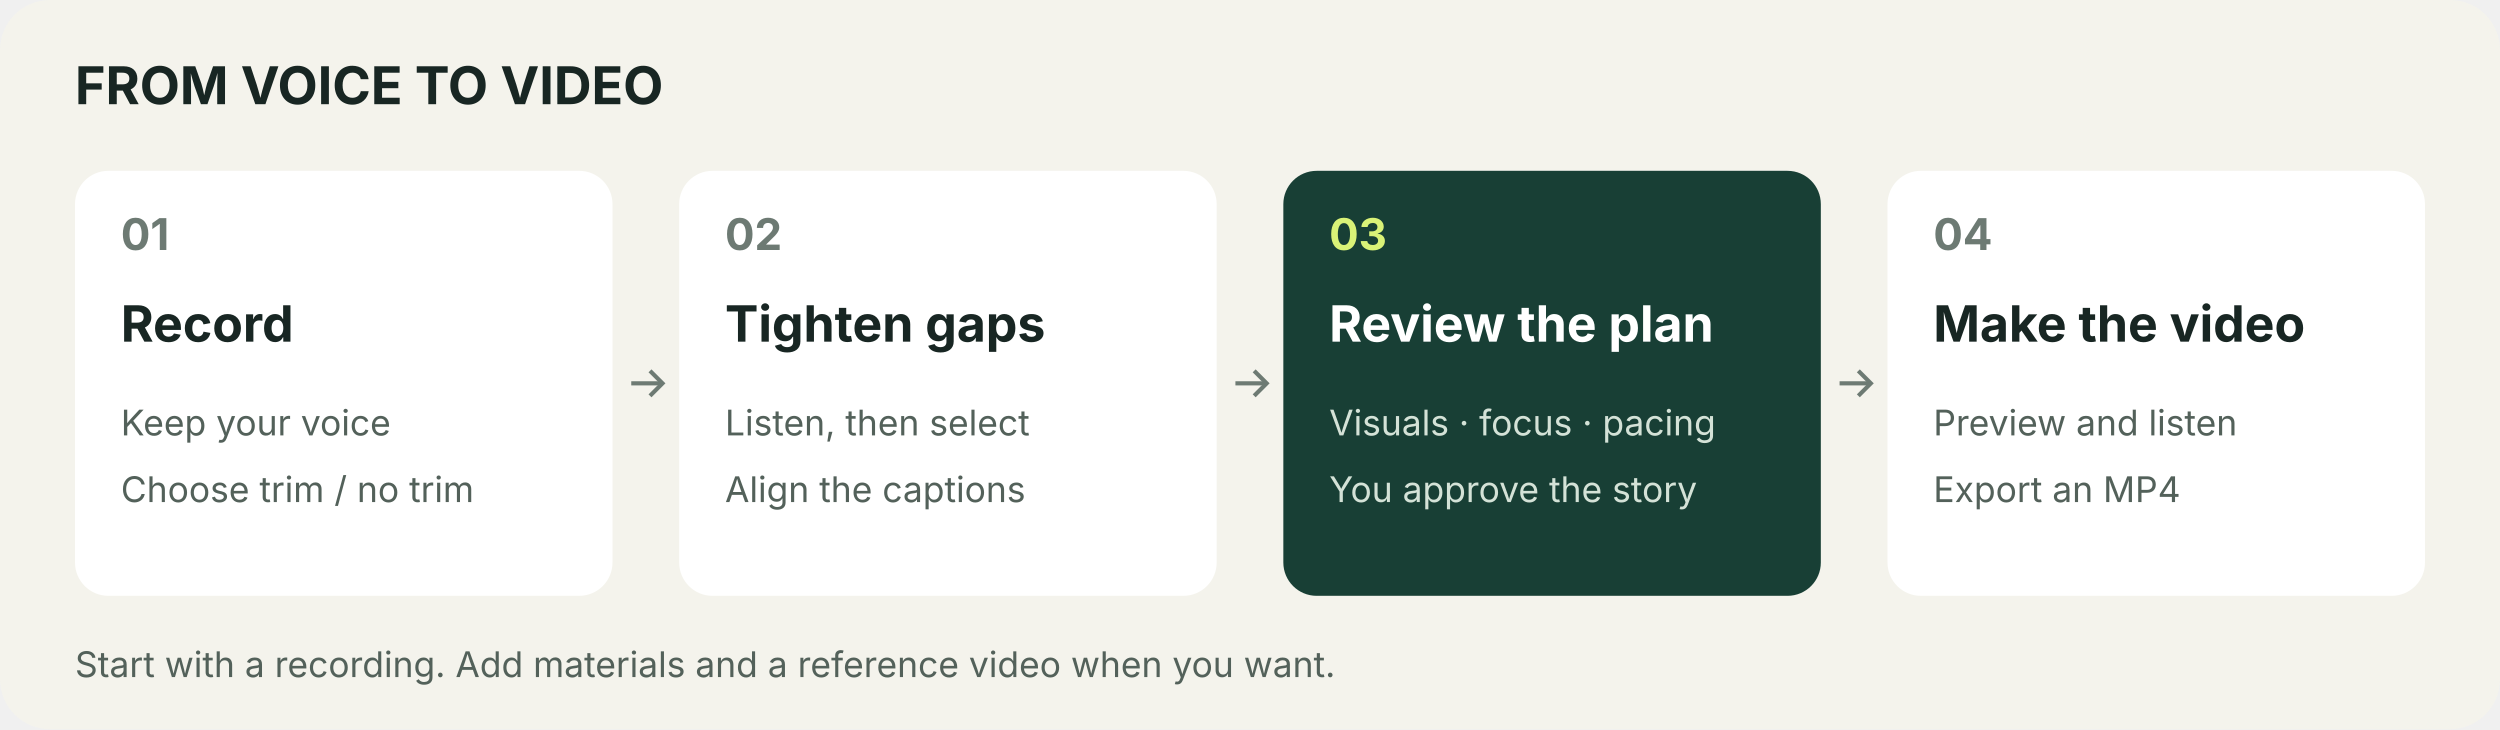
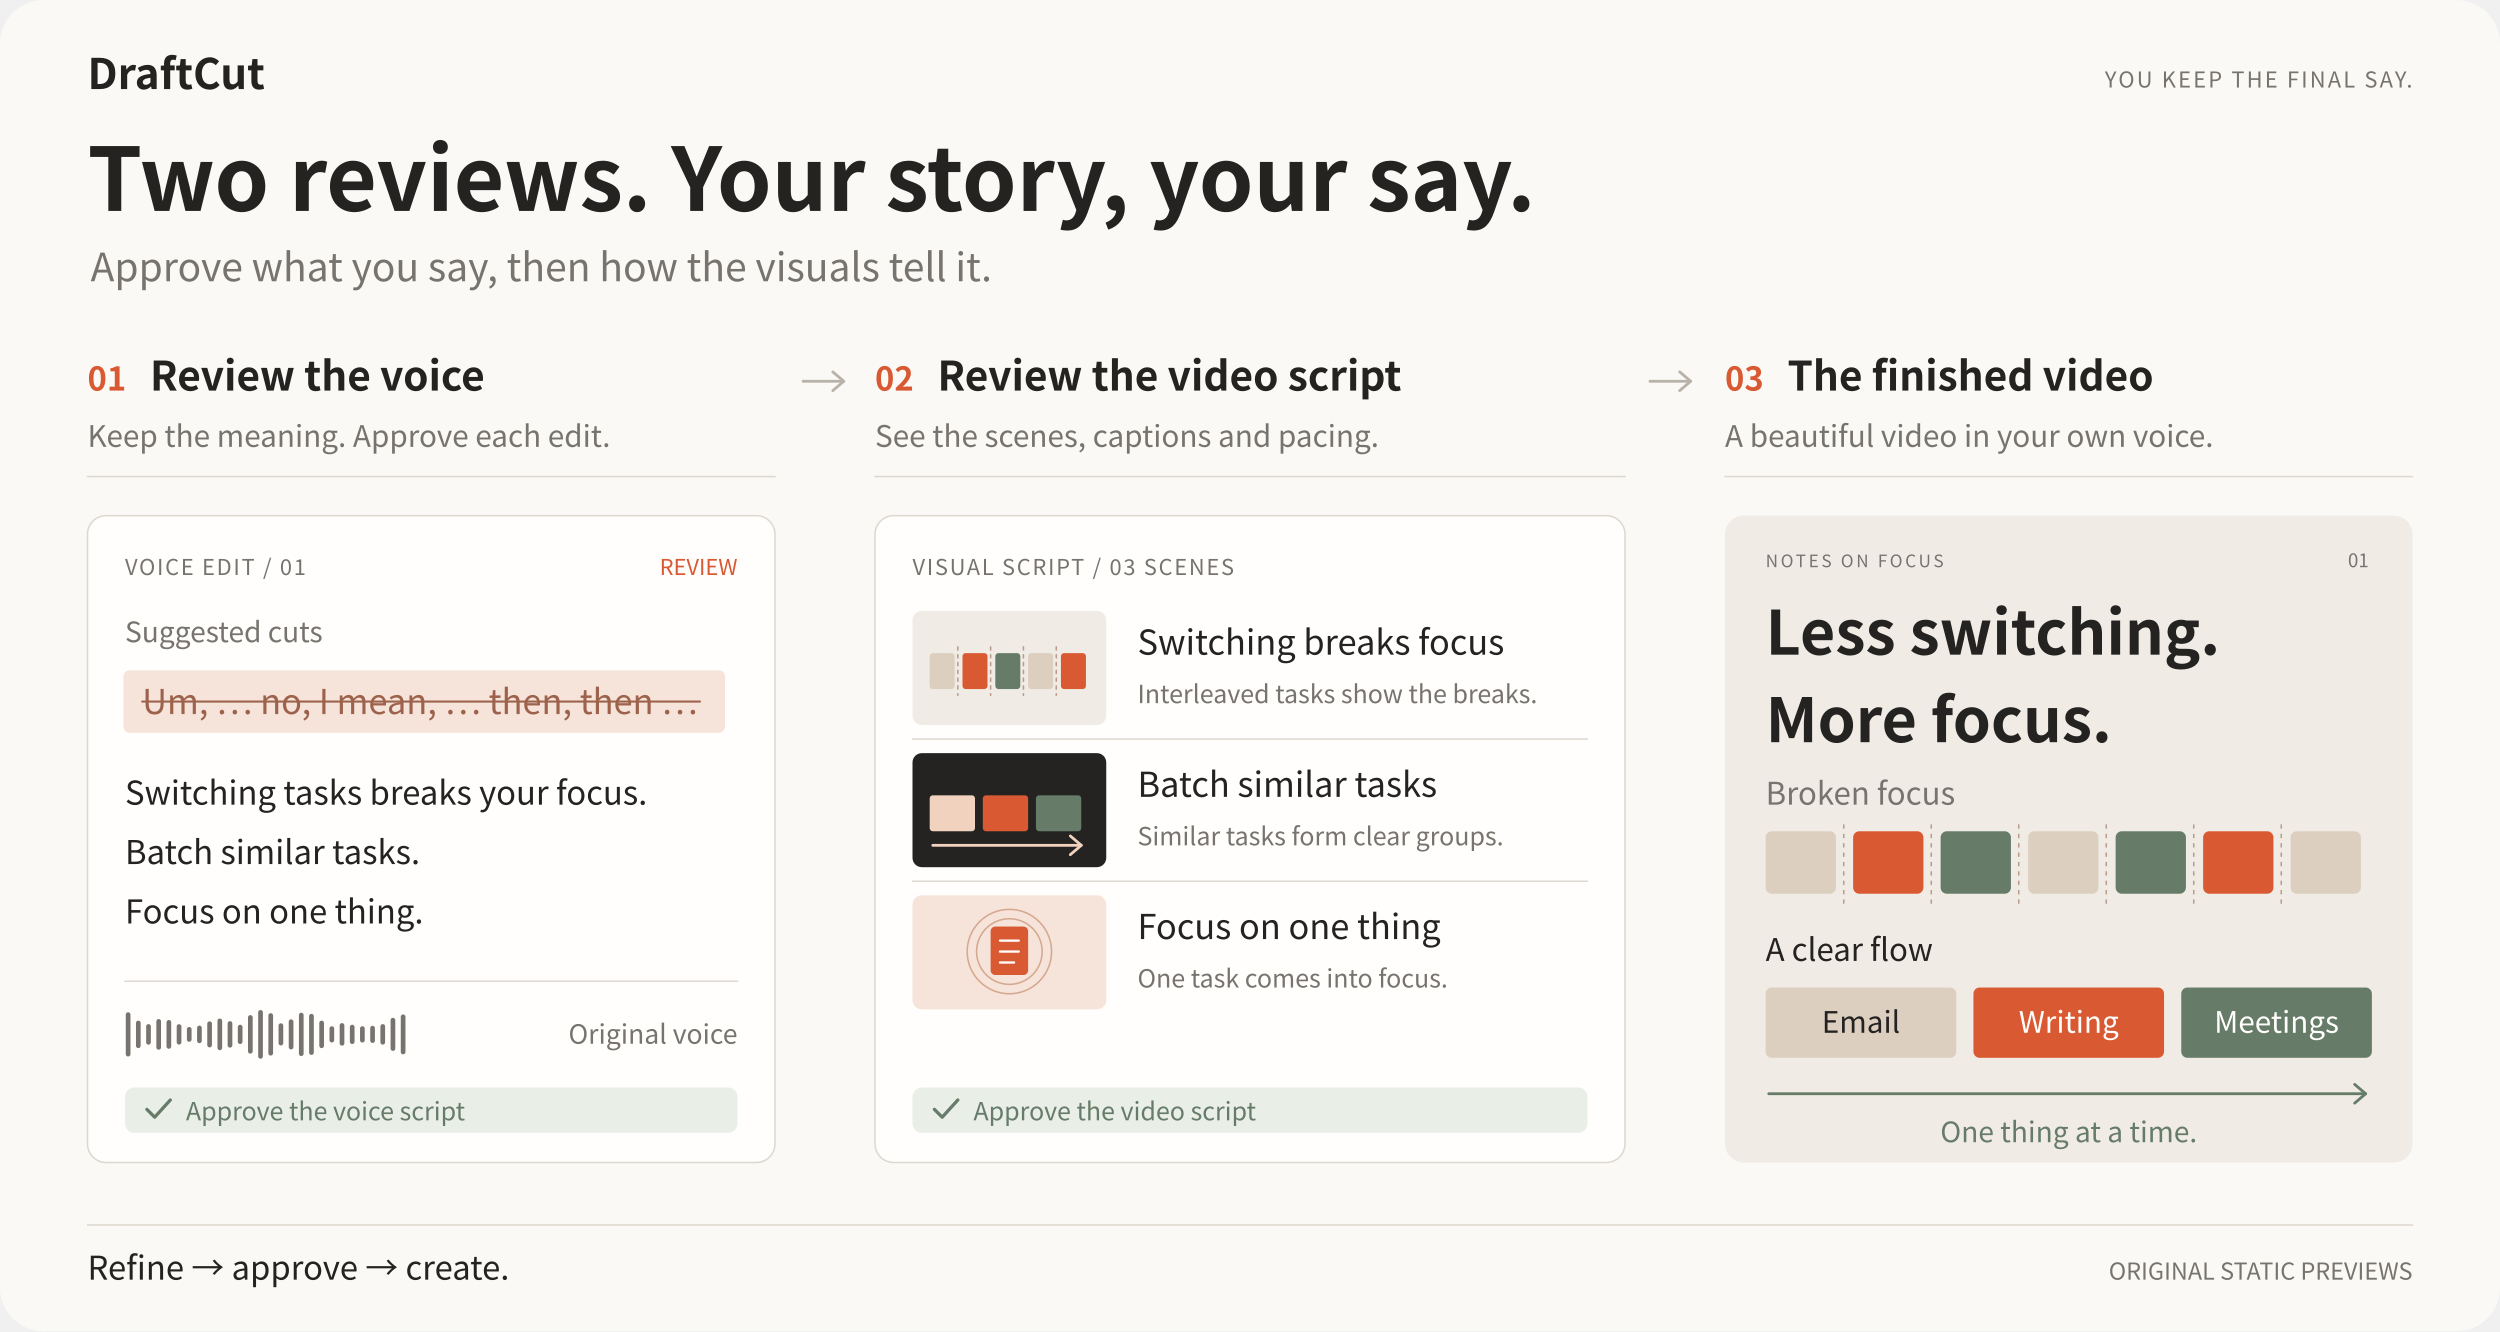
- <svg xmlns="http://www.w3.org/2000/svg" width="1200" height="350" viewBox="0 0 1200 350" role="img" aria-labelledby="title desc">
-   <g font-family="'Inter', 'PingFang SC', 'Microsoft YaHei', Arial, sans-serif">
-     <rect x="0" y="0" width="1200" height="350" rx="24" fill="#F4F3EC" />
-     <text x="36" y="50" font-size="25" fill="#182623" font-weight="650">FROM VOICE TO VIDEO</text>
-     <rect x="36" y="82" width="258" height="204" rx="16" fill="#FFFFFF" />
-     <text x="58" y="120" font-size="21" fill="#6D7A73" font-weight="650">01</text>
-     <text x="58" y="164" font-size="24" fill="#182623" font-weight="650">Record</text>
-     <text x="58" y="209" font-size="17" fill="#53615A" font-weight="400">Keep your voice</text>
-     <text x="58" y="241" font-size="17" fill="#53615A" font-weight="400">Choose trim / no trim</text>
-     <path d="M303 184L318 184" stroke="#6D7A73" stroke-width="2" fill="none" />
-     <path d="M312 178L318 184L312 190" stroke="#6D7A73" stroke-width="2" fill="none" />
-     <rect x="326" y="82" width="258" height="204" rx="16" fill="#FFFFFF" />
-     <text x="348" y="120" font-size="21" fill="#6D7A73" font-weight="650">02</text>
-     <text x="348" y="164" font-size="24" fill="#182623" font-weight="650">Tighten gaps</text>
-     <text x="348" y="209" font-size="17" fill="#53615A" font-weight="400">Listen, then select</text>
-     <text x="348" y="241" font-size="17" fill="#53615A" font-weight="400">Align the captions</text>
-     <path d="M593 184L608 184" stroke="#6D7A73" stroke-width="2" fill="none" />
-     <path d="M602 178L608 184L602 190" stroke="#6D7A73" stroke-width="2" fill="none" />
-     <rect x="616" y="82" width="258" height="204" rx="16" fill="#183F35" />
-     <text x="638" y="120" font-size="21" fill="#DAF277" font-weight="650">03</text>
-     <text x="638" y="164" font-size="24" fill="#FFFFFF" font-weight="650">Review the plan</text>
-     <text x="638" y="209" font-size="17" fill="#D4E2D7" font-weight="400">Visuals · focus · pacing</text>
-     <text x="638" y="241" font-size="17" fill="#D4E2D7" font-weight="400">You approve the story</text>
-     <path d="M883 184L898 184" stroke="#6D7A73" stroke-width="2" fill="none" />
-     <path d="M892 178L898 184L892 190" stroke="#6D7A73" stroke-width="2" fill="none" />
-     <rect x="906" y="82" width="258" height="204" rx="16" fill="#FFFFFF" />
-     <text x="928" y="120" font-size="21" fill="#6D7A73" font-weight="650">04</text>
-     <text x="928" y="164" font-size="24" fill="#182623" font-weight="650">Make the video</text>
-     <text x="928" y="209" font-size="17" fill="#53615A" font-weight="400">Preview and listen</text>
-     <text x="928" y="241" font-size="17" fill="#53615A" font-weight="400">Export an MP4</text>
-     <text x="36" y="325" font-size="17" fill="#53615A" font-weight="400">Start with a recording. Add materials and a reference video when you want.</text>
+ <svg xmlns="http://www.w3.org/2000/svg" width="1600" height="852" viewBox="0 0 1600 852" role="img" aria-labelledby="title desc">
+   <g font-family="'Avenir Next', 'PingFang SC', 'Noto Sans CJK SC', 'Microsoft YaHei', 'Hiragino Sans GB', 'Heiti SC', sans-serif">
+     <rect x="0" y="0" width="1600" height="852" rx="28" fill="#FAF9F6" />
+     <text x="56" y="57" font-size="27" fill="#242321" font-weight="650" text-anchor="start">DraftCut</text>
+     <text x="1544" y="56" font-size="14" fill="#77736E" font-weight="500" text-anchor="end" letter-spacing="1.4">YOU KEEP THE FINAL SAY.</text>
+     <text x="56" y="135" font-size="56" fill="#242321" font-weight="600" text-anchor="start">Two reviews. Your story, your say.</text>
+     <text x="58" y="180" font-size="25" fill="#77736E" font-weight="400" text-anchor="start">Approve what you say, then how the visuals tell it.</text>
+     <text x="56" y="250" font-size="21" fill="#D95932" font-weight="600" text-anchor="start">01</text>
+     <text x="96" y="250" font-size="26" fill="#242321" font-weight="600" text-anchor="start">Review the voice</text>
+     <text x="56" y="286" font-size="19" fill="#77736E" font-weight="400" text-anchor="start">Keep the meaning. Approve each edit.</text>
+     <path d="M56 305L496 305" fill="none" stroke="#DDD8D0" stroke-width="1" stroke-linecap="round" />
+     <text x="560" y="250" font-size="21" fill="#D95932" font-weight="600" text-anchor="start">02</text>
+     <text x="600" y="250" font-size="26" fill="#242321" font-weight="600" text-anchor="start">Review the video script</text>
+     <text x="560" y="286" font-size="19" fill="#77736E" font-weight="400" text-anchor="start">See the scenes, captions and pacing.</text>
+     <path d="M560 305L1040 305" fill="none" stroke="#DDD8D0" stroke-width="1" stroke-linecap="round" />
+     <text x="1104" y="250" font-size="21" fill="#D95932" font-weight="600" text-anchor="start">03</text>
+     <text x="1144" y="250" font-size="26" fill="#242321" font-weight="600" text-anchor="start">The finished video</text>
+     <text x="1104" y="286" font-size="19" fill="#77736E" font-weight="400" text-anchor="start">A beautiful video in your own voice.</text>
+     <path d="M1104 305L1544 305" fill="none" stroke="#DDD8D0" stroke-width="1" stroke-linecap="round" />
+     <path d="M514 244L540 244" fill="none" stroke="#B8B2A9" stroke-width="1.8" stroke-linecap="round" />
+     <path d="M533 238L540 244L533 250" stroke="#B8B2A9" stroke-width="1.8" fill="none" stroke-linecap="round" stroke-linejoin="round" />
+     <path d="M1056 244L1082 244" fill="none" stroke="#B8B2A9" stroke-width="1.8" stroke-linecap="round" />
+     <path d="M1075 238L1082 244L1075 250" stroke="#B8B2A9" stroke-width="1.8" fill="none" stroke-linecap="round" stroke-linejoin="round" />
+     <rect x="56" y="330" width="440" height="414" rx="12" fill="#FFFEFC" stroke="#DDD8D0" stroke-width="1" />
+     <text x="80" y="368" font-size="14" fill="#77736E" font-weight="500" text-anchor="start" letter-spacing="1.1">VOICE EDIT / 01</text>
+     <text x="472" y="368" font-size="14" fill="#D95932" font-weight="500" text-anchor="end">REVIEW</text>
+     <text x="80" y="411" font-size="18" fill="#77736E" font-weight="400" text-anchor="start">Suggested cuts</text>
+     <rect x="79" y="429" width="385" height="40" rx="4" fill="#F6E3DA" />
+     <text x="91" y="457" font-size="22" fill="#9D624B" font-weight="400" text-anchor="start">Um, … no, I mean, … then, then …</text>
+     <path d="M91 449L448 449" fill="none" stroke="#9D624B" stroke-width="1.3" stroke-linecap="round" />
+     <text x="80" y="515" font-size="21" fill="#242321" font-weight="500" text-anchor="start">Switching tasks breaks your focus.</text>
+     <text x="80" y="553" font-size="21" fill="#242321" font-weight="500" text-anchor="start">Batch similar tasks.</text>
+     <text x="80" y="591" font-size="21" fill="#242321" font-weight="500" text-anchor="start">Focus on one thing.</text>
+     <path d="M80 628L472 628" fill="none" stroke="#DDD8D0" stroke-width="1" stroke-linecap="round" />
+     <path d="M82.0 649.34L82.0 674.66" fill="none" stroke="#77736E" stroke-width="3" stroke-linecap="round" />
+     <path d="M88.52 654.71L88.52 669.29" fill="none" stroke="#77736E" stroke-width="3" stroke-linecap="round" />
+     <path d="M95.04 656.91L95.04 667.09" fill="none" stroke="#77736E" stroke-width="3" stroke-linecap="round" />
+     <path d="M101.56 653.69L101.56 670.31" fill="none" stroke="#77736E" stroke-width="3" stroke-linecap="round" />
+     <path d="M108.07 654.3L108.07 669.7" fill="none" stroke="#77736E" stroke-width="3" stroke-linecap="round" />
+     <path d="M114.59 656.98L114.59 667.02" fill="none" stroke="#77736E" stroke-width="3" stroke-linecap="round" />
+     <path d="M121.11 658.76L121.11 665.24" fill="none" stroke="#77736E" stroke-width="3" stroke-linecap="round" />
+     <path d="M127.63 657.88L127.63 666.12" fill="none" stroke="#77736E" stroke-width="3" stroke-linecap="round" />
+     <path d="M134.15 655.15L134.15 668.85" fill="none" stroke="#77736E" stroke-width="3" stroke-linecap="round" />
+     <path d="M140.67 653.37L140.67 670.63" fill="none" stroke="#77736E" stroke-width="3" stroke-linecap="round" />
+     <path d="M147.19 655.03L147.19 668.97" fill="none" stroke="#77736E" stroke-width="3" stroke-linecap="round" />
+     <path d="M153.7 657.33L153.7 666.67" fill="none" stroke="#77736E" stroke-width="3" stroke-linecap="round" />
+     <path d="M160.22 651.17L160.22 672.83" fill="none" stroke="#77736E" stroke-width="3" stroke-linecap="round" />
+     <path d="M166.74 647.92L166.74 676.08" fill="none" stroke="#77736E" stroke-width="3" stroke-linecap="round" />
+     <path d="M173.26 649.94L173.26 674.06" fill="none" stroke="#77736E" stroke-width="3" stroke-linecap="round" />
+     <path d="M179.78 656.4L179.78 667.6" fill="none" stroke="#77736E" stroke-width="3" stroke-linecap="round" />
+     <path d="M186.3 653.88L186.3 670.12" fill="none" stroke="#77736E" stroke-width="3" stroke-linecap="round" />
+     <path d="M192.81 649.64L192.81 674.36" fill="none" stroke="#77736E" stroke-width="3" stroke-linecap="round" />
+     <path d="M199.33 650.35L199.33 673.65" fill="none" stroke="#77736E" stroke-width="3" stroke-linecap="round" />
+     <path d="M205.85 654.7L205.85 669.3" fill="none" stroke="#77736E" stroke-width="3" stroke-linecap="round" />
+     <path d="M212.37 658.3L212.37 665.7" fill="none" stroke="#77736E" stroke-width="3" stroke-linecap="round" />
+     <path d="M218.89 656.28L218.89 667.72" fill="none" stroke="#77736E" stroke-width="3" stroke-linecap="round" />
+     <path d="M225.41 657.32L225.41 666.68" fill="none" stroke="#77736E" stroke-width="3" stroke-linecap="round" />
+     <path d="M231.93 658.27L231.93 665.73" fill="none" stroke="#77736E" stroke-width="3" stroke-linecap="round" />
+     <path d="M238.44 658.02L238.44 665.98" fill="none" stroke="#77736E" stroke-width="3" stroke-linecap="round" />
+     <path d="M244.96 656.94L244.96 667.06" fill="none" stroke="#77736E" stroke-width="3" stroke-linecap="round" />
+     <path d="M251.48 652.92L251.48 671.08" fill="none" stroke="#77736E" stroke-width="3" stroke-linecap="round" />
+     <path d="M258.0 650.74L258.0 673.26" fill="none" stroke="#77736E" stroke-width="3" stroke-linecap="round" />
+     <text x="472" y="668" font-size="17" fill="#77736E" font-weight="400" text-anchor="end">Original voice</text>
+     <rect x="80" y="696" width="392" height="29" rx="6" fill="#E9EEE7" />
+     <path d="M94 710l5 5l10 -11" stroke="#667B68" stroke-width="2.1" fill="none" stroke-linecap="round" stroke-linejoin="round" />
+     <text x="119" y="717" font-size="16" fill="#667B68" font-weight="500" text-anchor="start">Approve the voice script</text>
+     <rect x="560" y="330" width="480" height="414" rx="12" fill="#FFFEFC" stroke="#DDD8D0" stroke-width="1" />
+     <text x="584" y="368" font-size="14" fill="#77736E" font-weight="500" text-anchor="start" letter-spacing="1.1">VISUAL SCRIPT / 03 SCENES</text>
+     <rect x="584" y="391" width="124" height="73" rx="6" fill="#F0ECE5" />
+     <rect x="595" y="418" width="16" height="23" rx="2" fill="#DCCFBF" />
+     <path d="M613 414L613 445" fill="none" stroke="#BA9C8C" stroke-width="1" stroke-linecap="round" stroke-dasharray="2 3" />
+     <rect x="616" y="418" width="16" height="23" rx="2" fill="#D95932" />
+     <path d="M634 414L634 445" fill="none" stroke="#BA9C8C" stroke-width="1" stroke-linecap="round" stroke-dasharray="2 3" />
+     <rect x="637" y="418" width="16" height="23" rx="2" fill="#667B68" />
+     <path d="M655 414L655 445" fill="none" stroke="#BA9C8C" stroke-width="1" stroke-linecap="round" stroke-dasharray="2 3" />
+     <rect x="658" y="418" width="16" height="23" rx="2" fill="#DCCFBF" />
+     <path d="M676 414L676 445" fill="none" stroke="#BA9C8C" stroke-width="1" stroke-linecap="round" stroke-dasharray="2 3" />
+     <rect x="679" y="418" width="16" height="23" rx="2" fill="#D95932" />
+     <text x="728" y="419" font-size="22" fill="#242321" font-weight="500" text-anchor="start">Switching breaks focus</text>
+     <text x="728" y="450" font-size="16" fill="#77736E" font-weight="400" text-anchor="start">Interleaved tasks show the breaks.</text>
+     <path d="M584 473L1016 473" fill="none" stroke="#DDD8D0" stroke-width="1" stroke-linecap="round" />
+     <rect x="584" y="482" width="124" height="73" rx="6" fill="#242321" />
+     <rect x="595" y="509" width="29" height="23" rx="2" fill="#F0D2BF" />
+     <rect x="629" y="509" width="29" height="23" rx="2" fill="#D95932" />
+     <rect x="663" y="509" width="29" height="23" rx="2" fill="#667B68" />
+     <path d="M597 541L692 541" fill="none" stroke="#F0D2BF" stroke-width="1.8" stroke-linecap="round" />
+     <path d="M685 535L692 541L685 547" stroke="#F0D2BF" stroke-width="1.8" fill="none" stroke-linecap="round" stroke-linejoin="round" />
+     <text x="728" y="510" font-size="22" fill="#242321" font-weight="500" text-anchor="start">Batch similar tasks</text>
+     <text x="728" y="541" font-size="16" fill="#77736E" font-weight="400" text-anchor="start">Similar tasks form clear groups.</text>
+     <path d="M584 564L1016 564" fill="none" stroke="#DDD8D0" stroke-width="1" stroke-linecap="round" />
+     <rect x="584" y="573" width="124" height="73" rx="6" fill="#F6E3DA" />
+     <circle cx="646" cy="609" r="27" fill="none" stroke="#D5A88F" stroke-width="1" />
+     <circle cx="646" cy="609" r="21" fill="none" stroke="#D5A88F" stroke-width="1" />
+     <rect x="634" y="593" width="24" height="31" rx="3" fill="#D95932" />
+     <path d="M640 602L652 602" fill="none" stroke="#FFFEFC" stroke-width="1.5" stroke-linecap="round" />
+     <path d="M640 609L652 609" fill="none" stroke="#FFFEFC" stroke-width="1.5" stroke-linecap="round" />
+     <path d="M640 616L649 616" fill="none" stroke="#FFFEFC" stroke-width="1.5" stroke-linecap="round" />
+     <text x="728" y="601" font-size="22" fill="#242321" font-weight="500" text-anchor="start">Focus on one thing</text>
+     <text x="728" y="632" font-size="16" fill="#77736E" font-weight="400" text-anchor="start">One task comes into focus.</text>
+     <rect x="584" y="696" width="432" height="29" rx="6" fill="#E9EEE7" />
+     <path d="M598 710l5 5l10 -11" stroke="#667B68" stroke-width="2.1" fill="none" stroke-linecap="round" stroke-linejoin="round" />
+     <text x="623" y="717" font-size="16" fill="#667B68" font-weight="500" text-anchor="start">Approve the video script</text>
+     <g transform="translate(1104 330) scale(1.0)">
+       <rect x="0" y="0" width="440" height="414" rx="12" fill="#F0ECE5" />
+       <text x="26" y="33" font-size="11" fill="#77736E" font-weight="500" text-anchor="start" letter-spacing="1.7">NOTES ON FOCUS</text>
+       <text x="412" y="33" font-size="12" fill="#77736E" font-weight="500" text-anchor="end">01</text>
+       <text x="26" y="89" font-size="39" fill="#242321" font-weight="600" text-anchor="start">Less switching.</text>
+       <text x="26" y="145" font-size="39" fill="#242321" font-weight="600" text-anchor="start">More focus.</text>
+       <text x="26" y="185" font-size="20" fill="#77736E" font-weight="400" text-anchor="start">Broken focus</text>
+       <rect x="26" y="202" width="45" height="40" rx="4" fill="#DCCFBF" />
+       <path d="M76 198L76 248" fill="none" stroke="#BA9C8C" stroke-width="1" stroke-linecap="round" stroke-dasharray="2 4" />
+       <rect x="82" y="202" width="45" height="40" rx="4" fill="#D95932" />
+       <path d="M132 198L132 248" fill="none" stroke="#BA9C8C" stroke-width="1" stroke-linecap="round" stroke-dasharray="2 4" />
+       <rect x="138" y="202" width="45" height="40" rx="4" fill="#667B68" />
+       <path d="M188 198L188 248" fill="none" stroke="#BA9C8C" stroke-width="1" stroke-linecap="round" stroke-dasharray="2 4" />
+       <rect x="194" y="202" width="45" height="40" rx="4" fill="#DCCFBF" />
+       <path d="M244 198L244 248" fill="none" stroke="#BA9C8C" stroke-width="1" stroke-linecap="round" stroke-dasharray="2 4" />
+       <rect x="250" y="202" width="45" height="40" rx="4" fill="#667B68" />
+       <path d="M300 198L300 248" fill="none" stroke="#BA9C8C" stroke-width="1" stroke-linecap="round" stroke-dasharray="2 4" />
+       <rect x="306" y="202" width="45" height="40" rx="4" fill="#D95932" />
+       <path d="M356 198L356 248" fill="none" stroke="#BA9C8C" stroke-width="1" stroke-linecap="round" stroke-dasharray="2 4" />
+       <rect x="362" y="202" width="45" height="40" rx="4" fill="#DCCFBF" />
+       <text x="26" y="285" font-size="20" fill="#242321" font-weight="500" text-anchor="start">A clear flow</text>
+       <rect x="26" y="302" width="122" height="45" rx="4" fill="#DCCFBF" />
+       <text x="87" y="331" font-size="19" fill="#242321" font-weight="500" text-anchor="middle">Email</text>
+       <rect x="159" y="302" width="122" height="45" rx="4" fill="#D95932" />
+       <text x="220" y="331" font-size="19" fill="#FFFEFC" font-weight="500" text-anchor="middle">Writing</text>
+       <rect x="292" y="302" width="122" height="45" rx="4" fill="#667B68" />
+       <text x="353" y="331" font-size="19" fill="#FFFEFC" font-weight="500" text-anchor="middle">Meetings</text>
+       <path d="M28 370L410 370" fill="none" stroke="#667B68" stroke-width="1.8" stroke-linecap="round" />
+       <path d="M403 364L410 370L403 376" stroke="#667B68" stroke-width="1.8" fill="none" stroke-linecap="round" stroke-linejoin="round" />
+       <text x="220" y="401" font-size="18" fill="#667B68" font-weight="500" text-anchor="middle">One thing at a time.</text>
+     </g>
+     <path d="M56 784L1544 784" fill="none" stroke="#DDD8D0" stroke-width="1" stroke-linecap="round" />
+     <text x="56" y="819" font-size="21" fill="#242321" font-weight="500" text-anchor="start">Refine → approve → create.</text>
+     <text x="1544" y="819" font-size="15" fill="#77736E" font-weight="400" text-anchor="end">ORIGINAL STATIC PREVIEWS</text>
  </g>
</svg>
